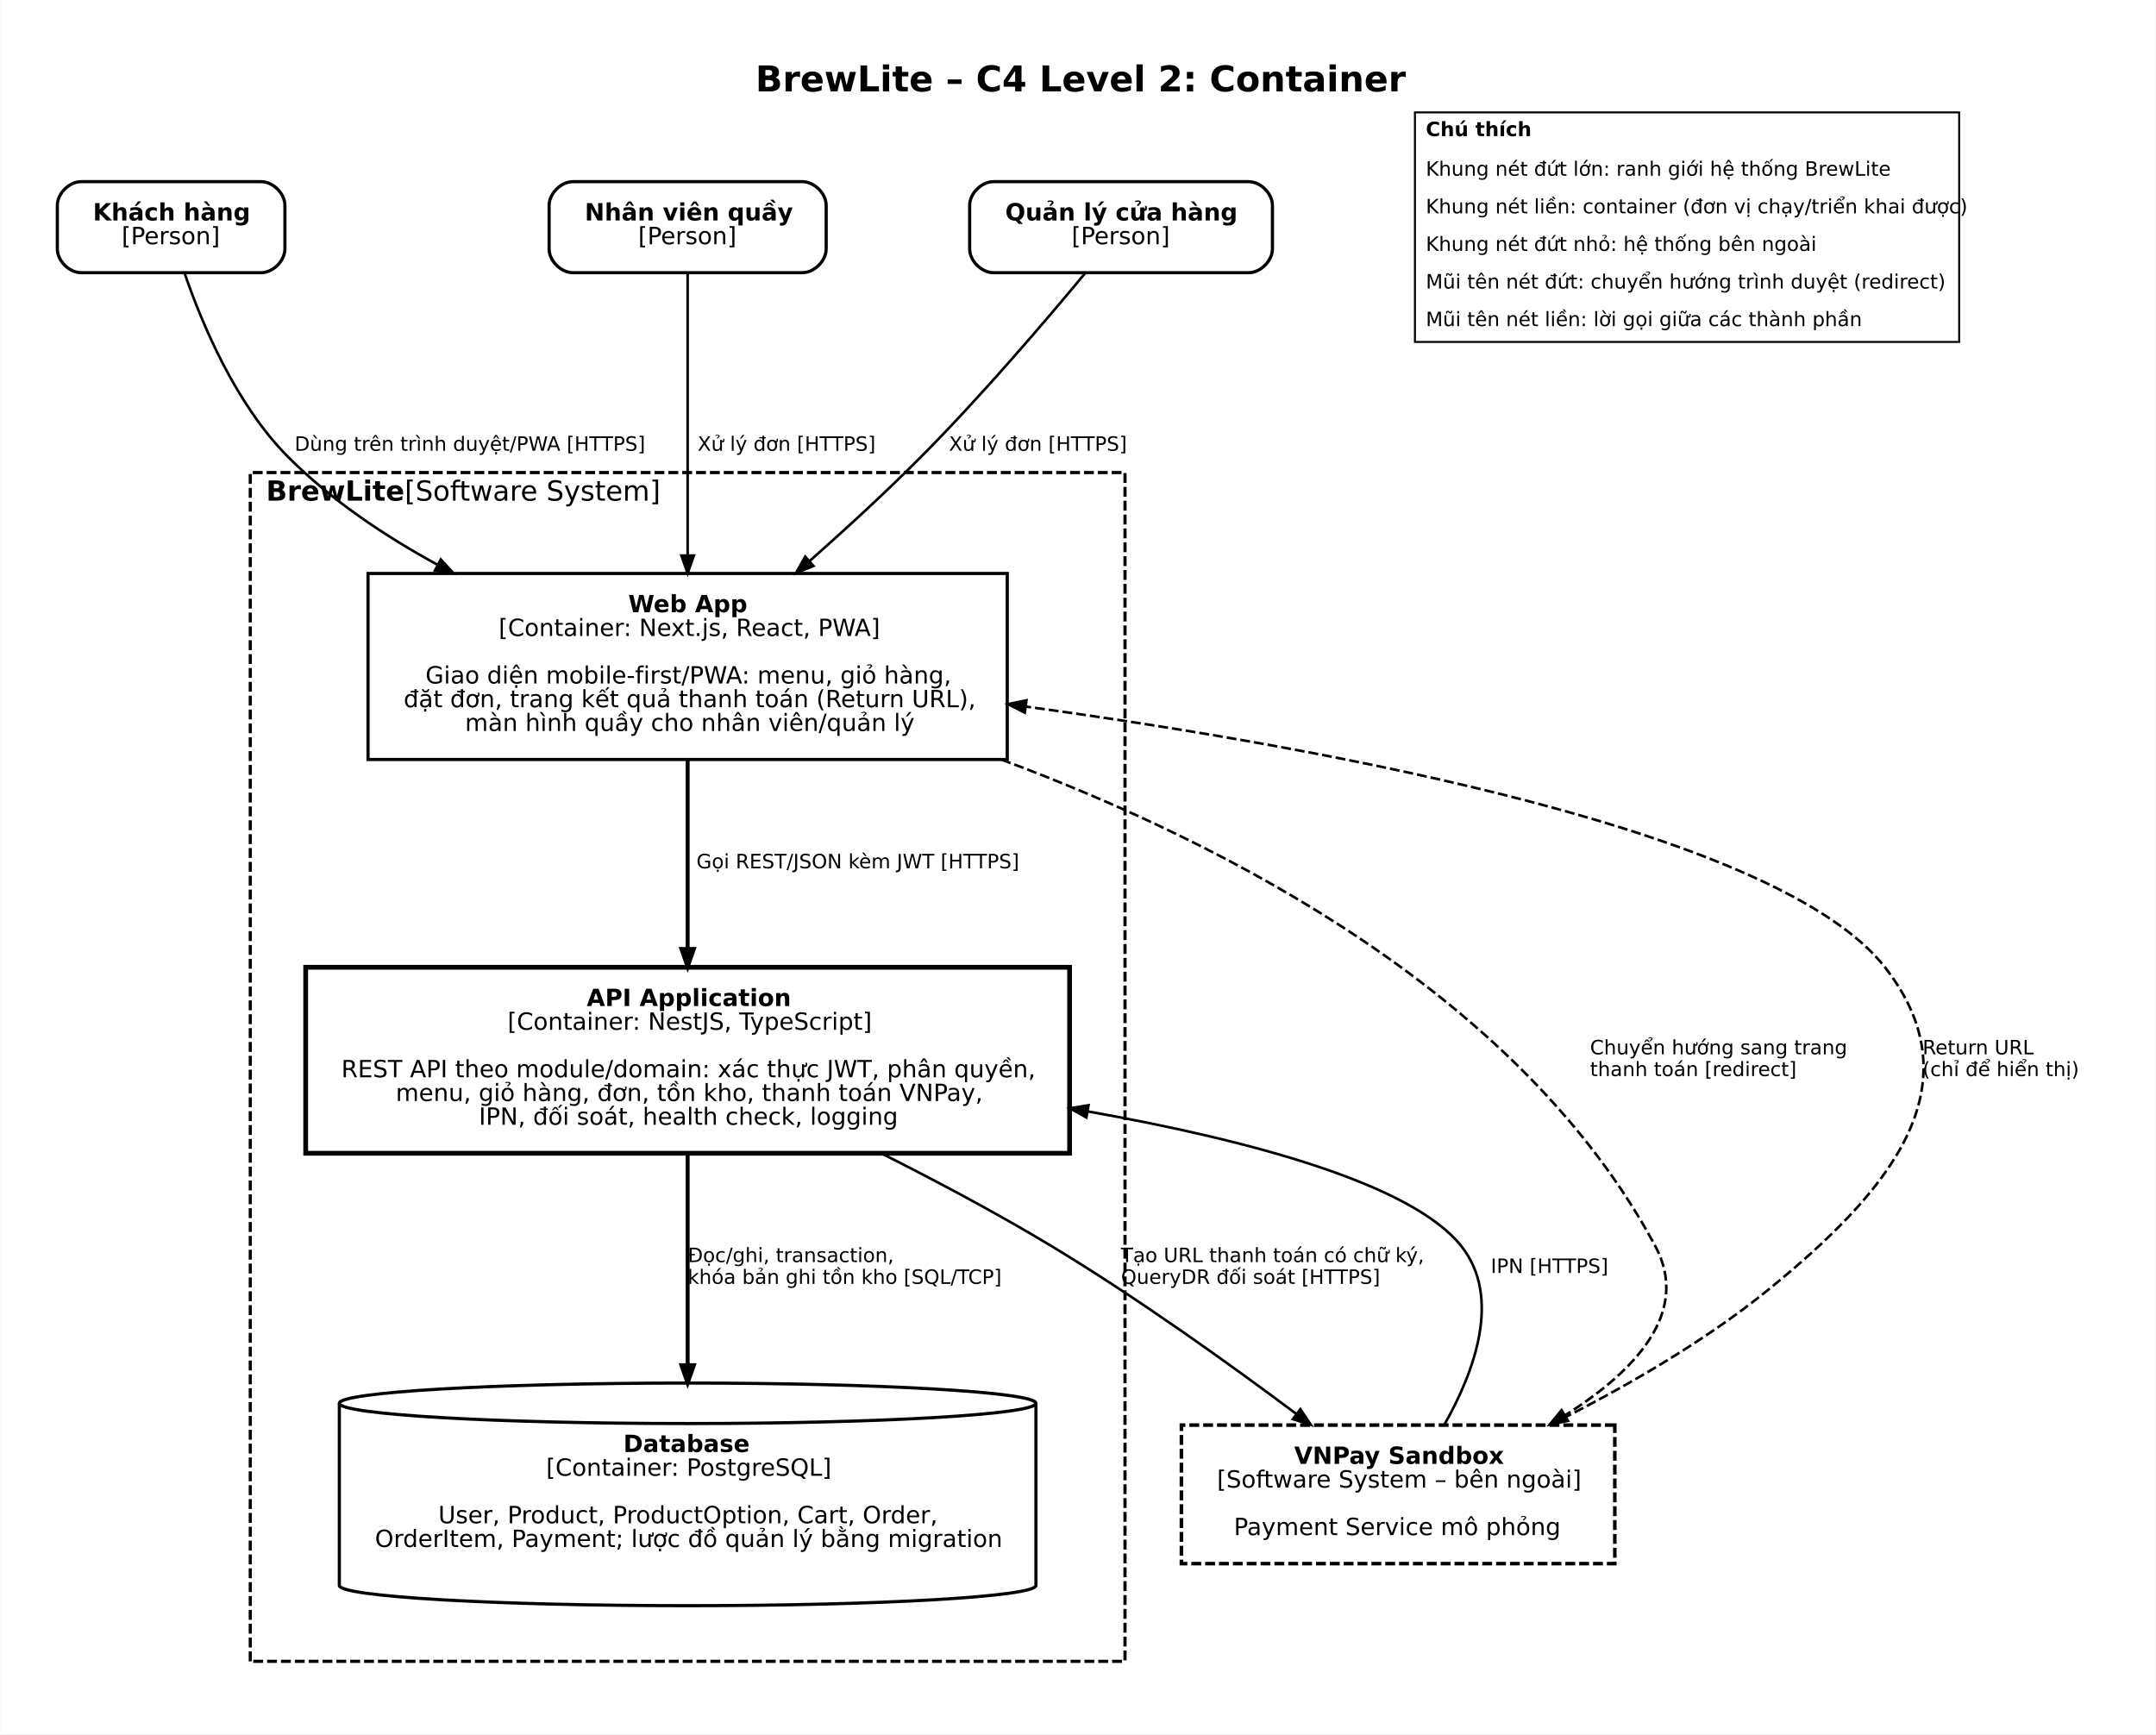
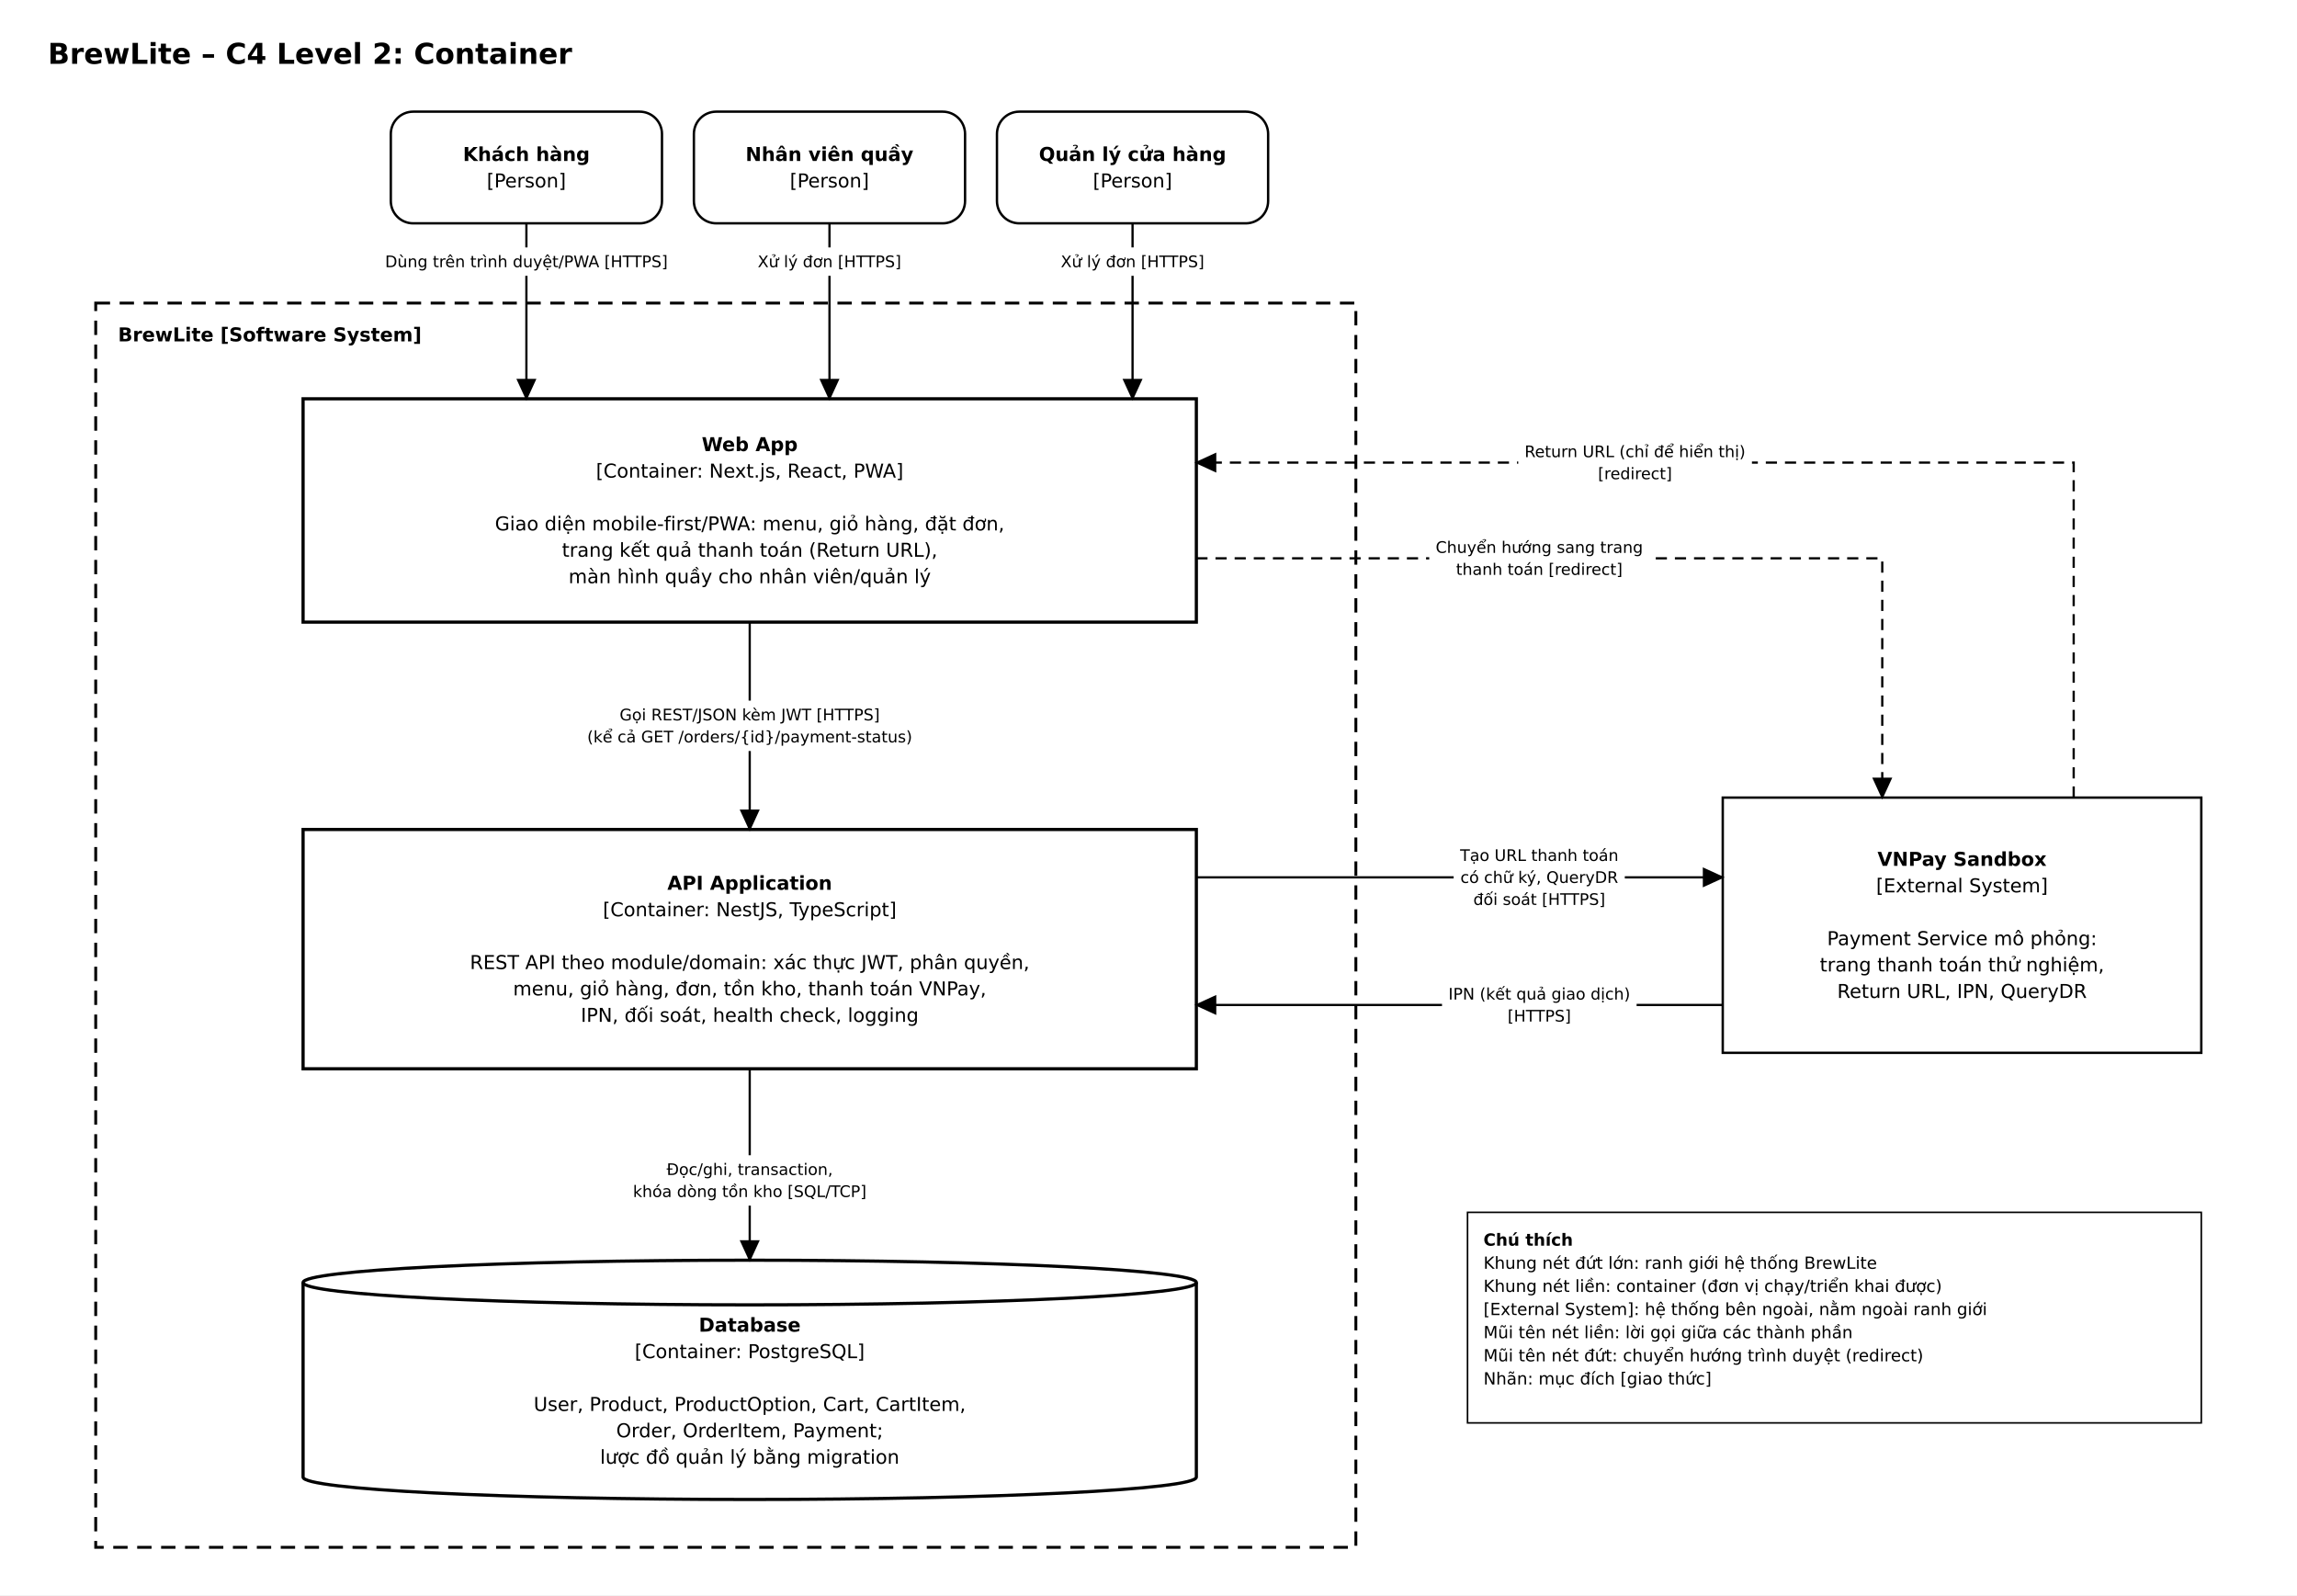
- <svg xmlns="http://www.w3.org/2000/svg" width="1089pt" height="876pt" viewBox="0.00 0.00 1089.10 876.35">
-   <g id="graph0" class="graph" transform="scale(1 1) rotate(0) translate(28.8 847.55)">
-     <polygon fill="white" stroke="transparent" points="-28.8,28.8 -28.8,-847.55 1060.3,-847.55 1060.3,28.8 -28.8,28.8" />
-     <text text-anchor="start" x="352.75" y="-801.35" font-family="DejaVu Sans" font-weight="bold" font-size="18.00">BrewLite – C4 Level 2: Container</text>
-     <g id="clust1" class="cluster">
-       <polygon fill="none" stroke="black" stroke-width="1.6" stroke-dasharray="5,2" points="97.5,-8 97.5,-608.75 539.5,-608.75 539.5,-8 97.5,-8" />
-       <text text-anchor="start" x="105.5" y="-594.55" font-family="DejaVu Sans" font-weight="bold" font-size="14.00">BrewLite</text>
-       <text text-anchor="start" x="175.5" y="-594.55" font-family="DejaVu Sans" font-size="14.00"> [Software System]</text>
-     </g>
-     <g id="node1" class="node">
-       <path fill="none" stroke="black" stroke-width="1.6" d="M103,-755.75C103,-755.75 12,-755.75 12,-755.75 6,-755.75 0,-749.75 0,-743.75 0,-743.75 0,-721.75 0,-721.75 0,-715.75 6,-709.75 12,-709.75 12,-709.75 103,-709.75 103,-709.75 109,-709.75 115,-715.75 115,-721.75 115,-721.75 115,-743.75 115,-743.75 115,-749.75 109,-755.75 103,-755.75" />
-       <text text-anchor="start" x="18" y="-736.15" font-family="DejaVu Sans" font-weight="bold" font-size="12.00">Khách hàng</text>
-       <text text-anchor="start" x="32.5" y="-724.15" font-family="DejaVu Sans" font-size="12.00">[Person]</text>
-     </g>
-     <g id="node4" class="node">
-       <polygon fill="none" stroke="black" stroke-width="1.6" points="480,-557.75 157,-557.75 157,-463.75 480,-463.75 480,-557.75" />
-       <text text-anchor="start" x="288.5" y="-538.15" font-family="DejaVu Sans" font-weight="bold" font-size="12.00">Web App</text>
-       <text text-anchor="start" x="223" y="-526.15" font-family="DejaVu Sans" font-size="12.00">[Container: Next.js, React, PWA]</text>
-       <text text-anchor="start" x="186" y="-502.15" font-family="DejaVu Sans" font-size="12.00">Giao diện mobile-first/PWA: menu, giỏ hàng,</text>
-       <text text-anchor="start" x="175" y="-490.15" font-family="DejaVu Sans" font-size="12.00">đặt đơn, trang kết quả thanh toán (Return URL),</text>
-       <text text-anchor="start" x="206" y="-478.15" font-family="DejaVu Sans" font-size="12.00">màn hình quầy cho nhân viên/quản lý</text>
-     </g>
-     <g id="edge1" class="edge">
-       <path fill="none" stroke="black" stroke-width="1.3" d="M64.35,-709.35C73.02,-684.16 90.07,-643.32 116.5,-616.75 138.06,-595.07 165.04,-576.91 192.19,-562.11" />
-       <polygon fill="black" stroke="black" stroke-width="1.3" points="193.77,-564.84 200.23,-557.83 190.81,-559.28 193.77,-564.84" />
-       <text text-anchor="middle" x="208.5" y="-619.75" font-family="DejaVu Sans" font-size="10.00">  Dùng trên trình duyệt/PWA [HTTPS]  </text>
-     </g>
-     <g id="node2" class="node">
-       <path fill="none" stroke="black" stroke-width="1.6" d="M376.5,-755.75C376.5,-755.75 260.5,-755.75 260.5,-755.75 254.5,-755.75 248.5,-749.75 248.5,-743.75 248.5,-743.75 248.5,-721.75 248.5,-721.75 248.5,-715.75 254.5,-709.75 260.5,-709.75 260.5,-709.75 376.5,-709.75 376.5,-709.75 382.5,-709.75 388.5,-715.75 388.5,-721.75 388.5,-721.75 388.5,-743.75 388.5,-743.75 388.5,-749.75 382.5,-755.75 376.5,-755.75" />
-       <text text-anchor="start" x="266.5" y="-736.15" font-family="DejaVu Sans" font-weight="bold" font-size="12.00">Nhân viên quầy</text>
-       <text text-anchor="start" x="293.5" y="-724.15" font-family="DejaVu Sans" font-size="12.00">[Person]</text>
-     </g>
-     <g id="edge2" class="edge">
-       <path fill="none" stroke="black" stroke-width="1.3" d="M318.5,-709.44C318.5,-676.33 318.5,-613.14 318.5,-567.08" />
-       <polygon fill="black" stroke="black" stroke-width="1.3" points="321.65,-566.82 318.5,-557.82 315.35,-566.82 321.65,-566.82" />
-       <text text-anchor="middle" x="368.5" y="-619.75" font-family="DejaVu Sans" font-size="10.00">  Xử lý đơn [HTTPS]  </text>
-     </g>
-     <g id="node3" class="node">
-       <path fill="none" stroke="black" stroke-width="1.6" d="M602,-755.75C602,-755.75 473,-755.75 473,-755.75 467,-755.75 461,-749.75 461,-743.75 461,-743.75 461,-721.75 461,-721.75 461,-715.75 467,-709.75 473,-709.75 473,-709.75 602,-709.75 602,-709.75 608,-709.75 614,-715.75 614,-721.75 614,-721.75 614,-743.75 614,-743.75 614,-749.75 608,-755.75 602,-755.75" />
-       <text text-anchor="start" x="479" y="-736.15" font-family="DejaVu Sans" font-weight="bold" font-size="12.00">Quản lý cửa hàng</text>
-       <text text-anchor="start" x="512.5" y="-724.15" font-family="DejaVu Sans" font-size="12.00">[Person]</text>
-     </g>
-     <g id="edge3" class="edge">
-       <path fill="none" stroke="black" stroke-width="1.3" d="M519.28,-709.41C499.63,-685.7 467.03,-647.48 436.5,-616.75 418.77,-598.9 398.59,-580.37 380,-563.92" />
-       <polygon fill="black" stroke="black" stroke-width="1.3" points="382.07,-561.55 373.23,-557.96 377.91,-566.27 382.07,-561.55" />
-       <text text-anchor="middle" x="495.5" y="-619.75" font-family="DejaVu Sans" font-size="10.00">  Xử lý đơn [HTTPS]  </text>
-     </g>
-     <g id="node5" class="node">
-       <polygon fill="none" stroke="black" stroke-width="2.4" points="511.5,-358.75 125.5,-358.75 125.5,-264.75 511.5,-264.75 511.5,-358.75" />
-       <text text-anchor="start" x="267.5" y="-339.15" font-family="DejaVu Sans" font-weight="bold" font-size="12.00">API Application</text>
-       <text text-anchor="start" x="227.5" y="-327.15" font-family="DejaVu Sans" font-size="12.00">[Container: NestJS, TypeScript]</text>
-       <text text-anchor="start" x="143.5" y="-303.15" font-family="DejaVu Sans" font-size="12.00">REST API theo module/domain: xác thực JWT, phân quyền,</text>
-       <text text-anchor="start" x="171" y="-291.15" font-family="DejaVu Sans" font-size="12.00">menu, giỏ hàng, đơn, tồn kho, thanh toán VNPay,</text>
-       <text text-anchor="start" x="213" y="-279.15" font-family="DejaVu Sans" font-size="12.00">IPN, đối soát, health check, logging</text>
-     </g>
-     <g id="edge4" class="edge">
-       <path fill="none" stroke="black" stroke-width="2" d="M318.5,-463.56C318.5,-435.01 318.5,-398.21 318.5,-368.1" />
-       <polygon fill="black" stroke="black" stroke-width="2" points="321.65,-367.99 318.5,-358.99 315.35,-367.99 321.65,-367.99" />
-       <text text-anchor="middle" x="404.5" y="-408.75" font-family="DejaVu Sans" font-size="10.00">  Gọi REST/JSON kèm JWT [HTTPS]  </text>
-     </g>
-     <g id="node7" class="node">
-       <polygon fill="none" stroke="black" stroke-width="1.8" stroke-dasharray="5,2" points="787,-127.38 568,-127.38 568,-57.38 787,-57.38 787,-127.38" />
-       <text text-anchor="start" x="625" y="-107.78" font-family="DejaVu Sans" font-weight="bold" font-size="12.00">VNPay Sandbox</text>
-       <text text-anchor="start" x="586" y="-95.78" font-family="DejaVu Sans" font-size="12.00">[Software System – bên ngoài]</text>
-       <text text-anchor="start" x="594.5" y="-71.78" font-family="DejaVu Sans" font-size="12.00">Payment Service mô phỏng</text>
-     </g>
-     <g id="edge8" class="edge">
-       <path fill="none" stroke="black" stroke-width="1.3" stroke-dasharray="5,2" d="M476.99,-463.72C592.42,-420.76 739.91,-343.92 807.5,-217.75 825.46,-184.22 796.91,-154.44 762.04,-132.44" />
-       <polygon fill="black" stroke="black" stroke-width="1.3" points="763.36,-129.55 754.04,-127.58 760.09,-134.94 763.36,-129.55" />
-       <text text-anchor="start" x="774.5" y="-314.75" font-family="DejaVu Sans" font-size="10.00">  Chuyển hướng sang trang</text>
-       <text text-anchor="start" x="774.5" y="-303.75" font-family="DejaVu Sans" font-size="10.00">  thanh toán [redirect]  </text>
-     </g>
-     <g id="node6" class="node">
-       <path fill="none" stroke="black" stroke-width="1.6" d="M494.5,-138.4C494.5,-144.04 415.61,-148.63 318.5,-148.63 221.39,-148.63 142.5,-144.04 142.5,-138.4 142.5,-138.4 142.5,-46.35 142.5,-46.35 142.5,-40.71 221.39,-36.12 318.5,-36.12 415.61,-36.12 494.5,-40.71 494.5,-46.35 494.5,-46.35 494.5,-138.4 494.5,-138.4" />
-       <path fill="none" stroke="black" stroke-width="1.6" d="M494.5,-138.4C494.5,-132.75 415.61,-128.17 318.5,-128.17 221.39,-128.17 142.5,-132.75 142.5,-138.4" />
-       <text text-anchor="start" x="286" y="-113.78" font-family="DejaVu Sans" font-weight="bold" font-size="12.00">Database</text>
-       <text text-anchor="start" x="247" y="-101.78" font-family="DejaVu Sans" font-size="12.00">[Container: PostgreSQL]</text>
-       <text text-anchor="start" x="192.5" y="-77.78" font-family="DejaVu Sans" font-size="12.00">User, Product, ProductOption, Cart, Order,</text>
-       <text text-anchor="start" x="160.5" y="-65.78" font-family="DejaVu Sans" font-size="12.00">OrderItem, Payment; lược đồ quản lý bằng migration</text>
-     </g>
-     <g id="edge5" class="edge">
-       <path fill="none" stroke="black" stroke-width="2" d="M318.5,-264.65C318.5,-233.53 318.5,-192.03 318.5,-157.68" />
-       <polygon fill="black" stroke="black" stroke-width="2" points="321.65,-157.65 318.5,-148.65 315.35,-157.65 321.65,-157.65" />
-       <text text-anchor="start" x="318.5" y="-209.75" font-family="DejaVu Sans" font-size="10.00">  Đọc/ghi, transaction,</text>
-       <text text-anchor="start" x="318.5" y="-198.75" font-family="DejaVu Sans" font-size="10.00">  khóa bản ghi tồn kho [SQL/TCP]  </text>
-     </g>
-     <g id="edge6" class="edge">
-       <path fill="none" stroke="black" stroke-width="1.3" d="M416.43,-264.67C444.68,-250.46 475.23,-234.21 502.5,-217.75 545.52,-191.79 591.76,-158.68 625.9,-133.15" />
-       <polygon fill="black" stroke="black" stroke-width="1.3" points="628.12,-135.42 633.43,-127.5 624.34,-130.38 628.12,-135.42" />
-       <text text-anchor="start" x="537.5" y="-209.75" font-family="DejaVu Sans" font-size="10.00">  Tạo URL thanh toán có chữ ký,</text>
-       <text text-anchor="start" x="537.5" y="-198.75" font-family="DejaVu Sans" font-size="10.00">  QueryDR đối soát [HTTPS]  </text>
-     </g>
-     <g id="edge9" class="edge">
-       <path fill="none" stroke="black" stroke-width="1.3" stroke-dasharray="5,2" d="M754.21,-127.45C789.65,-145.13 831.17,-168.68 864.5,-195.75 924.3,-244.32 970.93,-298.03 923.5,-358.75 870.4,-426.73 648.96,-468.59 489.35,-490.5" />
-       <polygon fill="black" stroke="black" stroke-width="1.3" points="488.86,-487.39 480.36,-491.73 489.71,-493.63 488.86,-487.39" />
-       <text text-anchor="start" x="942.5" y="-314.75" font-family="DejaVu Sans" font-size="10.00">  Return URL</text>
-       <text text-anchor="start" x="942.5" y="-303.75" font-family="DejaVu Sans" font-size="10.00">  (chỉ để hiển thị)  </text>
-     </g>
-     <g id="edge7" class="edge">
-       <path fill="none" stroke="black" stroke-width="1.3" d="M700.86,-127.56C716.16,-154.59 729.89,-191.94 709.5,-217.75 684.59,-249.28 602.95,-271.26 520.66,-285.91" />
-       <polygon fill="black" stroke="black" stroke-width="1.3" points="519.99,-282.83 511.67,-287.48 521.08,-289.03 519.99,-282.83" />
-       <text text-anchor="middle" x="754" y="-204.25" font-family="DejaVu Sans" font-size="10.00">  IPN [HTTPS]  </text>
-     </g>
-     <g id="node8" class="node">
-       <text text-anchor="start" x="691.5" y="-778.75" font-family="DejaVu Sans" font-weight="bold" font-size="10.00">Chú thích</text>
-       <text text-anchor="start" x="691.5" y="-758.75" font-family="DejaVu Sans" font-size="10.00">Khung nét đứt lớn: ranh giới hệ thống BrewLite</text>
-       <text text-anchor="start" x="691.5" y="-739.75" font-family="DejaVu Sans" font-size="10.00">Khung nét liền: container (đơn vị chạy/triển khai được)</text>
-       <text text-anchor="start" x="691.5" y="-720.75" font-family="DejaVu Sans" font-size="10.00">Khung nét đứt nhỏ: hệ thống bên ngoài</text>
-       <text text-anchor="start" x="691.5" y="-701.75" font-family="DejaVu Sans" font-size="10.00">Mũi tên nét đứt: chuyển hướng trình duyệt (redirect)</text>
-       <text text-anchor="start" x="691.5" y="-682.75" font-family="DejaVu Sans" font-size="10.00">Mũi tên nét liền: lời gọi giữa các thành phần</text>
-       <polygon fill="none" stroke="black" points="686,-674.75 686,-790.75 961,-790.75 961,-674.75 686,-674.75" />
-     </g>
-   </g>
+ <svg xmlns="http://www.w3.org/2000/svg" width="1440" height="1000" viewBox="0 0 1440 1000">
+   <rect x="0" y="0" width="1440" height="1000" fill="#FFFFFF" />
+   <text x="30.0" y="40.0" text-anchor="start" font-family="DejaVu Sans, Arial, Helvetica, sans-serif" font-size="18" font-weight="bold" fill="#000000">BrewLite – C4 Level 2: Container</text>
+   <rect x="60" y="190" width="790" height="780" fill="none" stroke="#000000" stroke-width="1.8" stroke-dasharray="9 6" />
+   <text x="74.0" y="214.0" text-anchor="start" font-family="DejaVu Sans, Arial, Helvetica, sans-serif" font-size="12" font-weight="bold" fill="#000000">BrewLite [Software System]</text>
+   <rect x="245" y="70" width="170" height="70" rx="14" ry="14" fill="#FFFFFF" stroke="#000000" stroke-width="1.5" />
+   <text x="330.0" y="100.9" text-anchor="middle" font-family="DejaVu Sans, Arial, Helvetica, sans-serif" font-size="12" font-weight="bold" fill="#000000">Khách hàng</text>
+   <text x="330.0" y="117.5" text-anchor="middle" font-family="DejaVu Sans, Arial, Helvetica, sans-serif" font-size="12" fill="#000000">[Person]</text>
+   <rect x="435" y="70" width="170" height="70" rx="14" ry="14" fill="#FFFFFF" stroke="#000000" stroke-width="1.5" />
+   <text x="520.0" y="100.9" text-anchor="middle" font-family="DejaVu Sans, Arial, Helvetica, sans-serif" font-size="12" font-weight="bold" fill="#000000">Nhân viên quầy</text>
+   <text x="520.0" y="117.5" text-anchor="middle" font-family="DejaVu Sans, Arial, Helvetica, sans-serif" font-size="12" fill="#000000">[Person]</text>
+   <rect x="625" y="70" width="170" height="70" rx="14" ry="14" fill="#FFFFFF" stroke="#000000" stroke-width="1.5" />
+   <text x="710.0" y="100.9" text-anchor="middle" font-family="DejaVu Sans, Arial, Helvetica, sans-serif" font-size="12" font-weight="bold" fill="#000000">Quản lý cửa hàng</text>
+   <text x="710.0" y="117.5" text-anchor="middle" font-family="DejaVu Sans, Arial, Helvetica, sans-serif" font-size="12" fill="#000000">[Person]</text>
+   <rect x="190" y="250" width="560" height="140" fill="#FFFFFF" stroke="#000000" stroke-width="2" />
+   <text x="470.0" y="282.8" text-anchor="middle" font-family="DejaVu Sans, Arial, Helvetica, sans-serif" font-size="12" font-weight="bold" fill="#000000">Web App</text>
+   <text x="470.0" y="299.4" text-anchor="middle" font-family="DejaVu Sans, Arial, Helvetica, sans-serif" font-size="12" fill="#000000">[Container: Next.js, React, PWA]</text>
+   <text x="470.0" y="332.5" text-anchor="middle" font-family="DejaVu Sans, Arial, Helvetica, sans-serif" font-size="12" fill="#000000">Giao diện mobile-first/PWA: menu, giỏ hàng, đặt đơn,</text>
+   <text x="470.0" y="349.0" text-anchor="middle" font-family="DejaVu Sans, Arial, Helvetica, sans-serif" font-size="12" fill="#000000">trang kết quả thanh toán (Return URL),</text>
+   <text x="470.0" y="365.6" text-anchor="middle" font-family="DejaVu Sans, Arial, Helvetica, sans-serif" font-size="12" fill="#000000">màn hình quầy cho nhân viên/quản lý</text>
+   <rect x="190" y="520" width="560" height="150" fill="#FFFFFF" stroke="#000000" stroke-width="2" />
+   <text x="470.0" y="557.8" text-anchor="middle" font-family="DejaVu Sans, Arial, Helvetica, sans-serif" font-size="12" font-weight="bold" fill="#000000">API Application</text>
+   <text x="470.0" y="574.4" text-anchor="middle" font-family="DejaVu Sans, Arial, Helvetica, sans-serif" font-size="12" fill="#000000">[Container: NestJS, TypeScript]</text>
+   <text x="470.0" y="607.5" text-anchor="middle" font-family="DejaVu Sans, Arial, Helvetica, sans-serif" font-size="12" fill="#000000">REST API theo module/domain: xác thực JWT, phân quyền,</text>
+   <text x="470.0" y="624.0" text-anchor="middle" font-family="DejaVu Sans, Arial, Helvetica, sans-serif" font-size="12" fill="#000000">menu, giỏ hàng, đơn, tồn kho, thanh toán VNPay,</text>
+   <text x="470.0" y="640.6" text-anchor="middle" font-family="DejaVu Sans, Arial, Helvetica, sans-serif" font-size="12" fill="#000000">IPN, đối soát, health check, logging</text>
+   <path d="M190,804 L190,926 A280.0,14 0 0 0 750,926 L750,804" fill="#FFFFFF" stroke="#000000" stroke-width="2" />
+   <ellipse cx="470.0" cy="804" rx="280.0" ry="14" fill="#FFFFFF" stroke="#000000" stroke-width="2" />
+   <text x="470.0" y="834.8" text-anchor="middle" font-family="DejaVu Sans, Arial, Helvetica, sans-serif" font-size="12" font-weight="bold" fill="#000000">Database</text>
+   <text x="470.0" y="851.4" text-anchor="middle" font-family="DejaVu Sans, Arial, Helvetica, sans-serif" font-size="12" fill="#000000">[Container: PostgreSQL]</text>
+   <text x="470.0" y="884.5" text-anchor="middle" font-family="DejaVu Sans, Arial, Helvetica, sans-serif" font-size="12" fill="#000000">User, Product, ProductOption, Cart, CartItem,</text>
+   <text x="470.0" y="901.0" text-anchor="middle" font-family="DejaVu Sans, Arial, Helvetica, sans-serif" font-size="12" fill="#000000">Order, OrderItem, Payment;</text>
+   <text x="470.0" y="917.6" text-anchor="middle" font-family="DejaVu Sans, Arial, Helvetica, sans-serif" font-size="12" fill="#000000">lược đồ quản lý bằng migration</text>
+   <rect x="1080" y="500" width="300" height="160" fill="#FFFFFF" stroke="#000000" stroke-width="1.5" />
+   <text x="1230.0" y="542.8" text-anchor="middle" font-family="DejaVu Sans, Arial, Helvetica, sans-serif" font-size="12" font-weight="bold" fill="#000000">VNPay Sandbox</text>
+   <text x="1230.0" y="559.4" text-anchor="middle" font-family="DejaVu Sans, Arial, Helvetica, sans-serif" font-size="12" fill="#000000">[External System]</text>
+   <text x="1230.0" y="592.5" text-anchor="middle" font-family="DejaVu Sans, Arial, Helvetica, sans-serif" font-size="12" fill="#000000">Payment Service mô phỏng:</text>
+   <text x="1230.0" y="609.0" text-anchor="middle" font-family="DejaVu Sans, Arial, Helvetica, sans-serif" font-size="12" fill="#000000">trang thanh toán thử nghiệm,</text>
+   <text x="1230.0" y="625.6" text-anchor="middle" font-family="DejaVu Sans, Arial, Helvetica, sans-serif" font-size="12" fill="#000000">Return URL, IPN, QueryDR</text>
+   <rect x="920" y="760" width="460" height="132" fill="#FFFFFF" stroke="#000000" stroke-width="1" />
+   <text x="930.0" y="780.9" text-anchor="start" font-family="DejaVu Sans, Arial, Helvetica, sans-serif" font-size="10.5" font-weight="bold" fill="#000000">Chú thích</text>
+   <text x="930.0" y="795.4" text-anchor="start" font-family="DejaVu Sans, Arial, Helvetica, sans-serif" font-size="10.5" fill="#000000">Khung nét đứt lớn: ranh giới hệ thống BrewLite</text>
+   <text x="930.0" y="809.9" text-anchor="start" font-family="DejaVu Sans, Arial, Helvetica, sans-serif" font-size="10.5" fill="#000000">Khung nét liền: container (đơn vị chạy/triển khai được)</text>
+   <text x="930.0" y="824.4" text-anchor="start" font-family="DejaVu Sans, Arial, Helvetica, sans-serif" font-size="10.5" fill="#000000">[External System]: hệ thống bên ngoài, nằm ngoài ranh giới</text>
+   <text x="930.0" y="838.9" text-anchor="start" font-family="DejaVu Sans, Arial, Helvetica, sans-serif" font-size="10.5" fill="#000000">Mũi tên nét liền: lời gọi giữa các thành phần</text>
+   <text x="930.0" y="853.4" text-anchor="start" font-family="DejaVu Sans, Arial, Helvetica, sans-serif" font-size="10.5" fill="#000000">Mũi tên nét đứt: chuyển hướng trình duyệt (redirect)</text>
+   <text x="930.0" y="867.9" text-anchor="start" font-family="DejaVu Sans, Arial, Helvetica, sans-serif" font-size="10.5" fill="#000000">Nhãn: mục đích [giao thức]</text>
+   <polyline points="330,140 330,250" fill="none" stroke="#000000" stroke-width="1.4" />
+   <polygon points="330.0,250.0 324.5,238.0 335.5,238.0" fill="#000000" stroke="#000000" stroke-width="1" />
+   <polyline points="520,140 520,250" fill="none" stroke="#000000" stroke-width="1.4" />
+   <polygon points="520.0,250.0 514.5,238.0 525.5,238.0" fill="#000000" stroke="#000000" stroke-width="1" />
+   <polyline points="710,140 710,250" fill="none" stroke="#000000" stroke-width="1.4" />
+   <polygon points="710.0,250.0 704.5,238.0 715.5,238.0" fill="#000000" stroke="#000000" stroke-width="1" />
+   <polyline points="470,390 470,520" fill="none" stroke="#000000" stroke-width="1.4" />
+   <polygon points="470.0,520.0 464.5,508.0 475.5,508.0" fill="#000000" stroke="#000000" stroke-width="1" />
+   <polyline points="470,670 470,790" fill="none" stroke="#000000" stroke-width="1.4" />
+   <polygon points="470.0,790.0 464.5,778.0 475.5,778.0" fill="#000000" stroke="#000000" stroke-width="1" />
+   <polyline points="750,550 1080,550" fill="none" stroke="#000000" stroke-width="1.4" />
+   <polygon points="1080.0,550.0 1068.0,555.5 1068.0,544.5" fill="#000000" stroke="#000000" stroke-width="1" />
+   <polyline points="1080,630 750,630" fill="none" stroke="#000000" stroke-width="1.4" />
+   <polygon points="750.0,630.0 762.0,624.5 762.0,635.5" fill="#000000" stroke="#000000" stroke-width="1" />
+   <polyline points="750,350 1180,350 1180,500" fill="none" stroke="#000000" stroke-width="1.4" stroke-dasharray="7 5" />
+   <polygon points="1180.0,500.0 1174.5,488.0 1185.5,488.0" fill="#000000" stroke="#000000" stroke-width="1" />
+   <polyline points="1300,500 1300,290 750,290" fill="none" stroke="#000000" stroke-width="1.4" stroke-dasharray="7 5" />
+   <polygon points="750.0,290.0 762.0,284.5 762.0,295.5" fill="#000000" stroke="#000000" stroke-width="1" />
+   <rect x="237.4" y="155.1" width="185.3" height="17.8" fill="#FFFFFF" stroke="none" />
+   <text x="330.0" y="167.5" text-anchor="middle" font-family="DejaVu Sans, Arial, Helvetica, sans-serif" font-size="10" fill="#000000">Dùng trên trình duyệt/PWA [HTTPS]</text>
+   <rect x="471.0" y="155.1" width="98.0" height="17.8" fill="#FFFFFF" stroke="none" />
+   <text x="520.0" y="167.5" text-anchor="middle" font-family="DejaVu Sans, Arial, Helvetica, sans-serif" font-size="10" fill="#000000">Xử lý đơn [HTTPS]</text>
+   <rect x="661.0" y="155.1" width="98.0" height="17.8" fill="#FFFFFF" stroke="none" />
+   <text x="710.0" y="167.5" text-anchor="middle" font-family="DejaVu Sans, Arial, Helvetica, sans-serif" font-size="10" fill="#000000">Xử lý đơn [HTTPS]</text>
+   <rect x="364.1" y="439.2" width="211.8" height="31.6" fill="#FFFFFF" stroke="none" />
+   <text x="470.0" y="451.6" text-anchor="middle" font-family="DejaVu Sans, Arial, Helvetica, sans-serif" font-size="10" fill="#000000">Gọi REST/JSON kèm JWT [HTTPS]</text>
+   <text x="470.0" y="465.4" text-anchor="middle" font-family="DejaVu Sans, Arial, Helvetica, sans-serif" font-size="10" fill="#000000">(kể cả GET /orders/{id}/payment-status)</text>
+   <rect x="392.8" y="724.2" width="154.4" height="31.6" fill="#FFFFFF" stroke="none" />
+   <text x="470.0" y="736.6" text-anchor="middle" font-family="DejaVu Sans, Arial, Helvetica, sans-serif" font-size="10" fill="#000000">Đọc/ghi, transaction,</text>
+   <text x="470.0" y="750.4" text-anchor="middle" font-family="DejaVu Sans, Arial, Helvetica, sans-serif" font-size="10" fill="#000000">khóa dòng tồn kho [SQL/TCP]</text>
+   <rect x="911.3" y="527.3" width="107.3" height="45.4" fill="#FFFFFF" stroke="none" />
+   <text x="965.0" y="539.7" text-anchor="middle" font-family="DejaVu Sans, Arial, Helvetica, sans-serif" font-size="10" fill="#000000">Tạo URL thanh toán</text>
+   <text x="965.0" y="553.5" text-anchor="middle" font-family="DejaVu Sans, Arial, Helvetica, sans-serif" font-size="10" fill="#000000">có chữ ký, QueryDR</text>
+   <text x="965.0" y="567.3" text-anchor="middle" font-family="DejaVu Sans, Arial, Helvetica, sans-serif" font-size="10" fill="#000000">đối soát [HTTPS]</text>
+   <rect x="904.0" y="614.2" width="122.0" height="31.6" fill="#FFFFFF" stroke="none" />
+   <text x="965.0" y="626.6" text-anchor="middle" font-family="DejaVu Sans, Arial, Helvetica, sans-serif" font-size="10" fill="#000000">IPN (kết quả giao dịch)</text>
+   <text x="965.0" y="640.4" text-anchor="middle" font-family="DejaVu Sans, Arial, Helvetica, sans-serif" font-size="10" fill="#000000">[HTTPS]</text>
+   <rect x="896.0" y="334.2" width="138.0" height="31.6" fill="#FFFFFF" stroke="none" />
+   <text x="965.0" y="346.6" text-anchor="middle" font-family="DejaVu Sans, Arial, Helvetica, sans-serif" font-size="10" fill="#000000">Chuyển hướng sang trang</text>
+   <text x="965.0" y="360.4" text-anchor="middle" font-family="DejaVu Sans, Arial, Helvetica, sans-serif" font-size="10" fill="#000000">thanh toán [redirect]</text>
+   <rect x="951.8" y="274.2" width="146.5" height="31.6" fill="#FFFFFF" stroke="none" />
+   <text x="1025.0" y="286.6" text-anchor="middle" font-family="DejaVu Sans, Arial, Helvetica, sans-serif" font-size="10" fill="#000000">Return URL (chỉ để hiển thị)</text>
+   <text x="1025.0" y="300.4" text-anchor="middle" font-family="DejaVu Sans, Arial, Helvetica, sans-serif" font-size="10" fill="#000000">[redirect]</text>
</svg>
